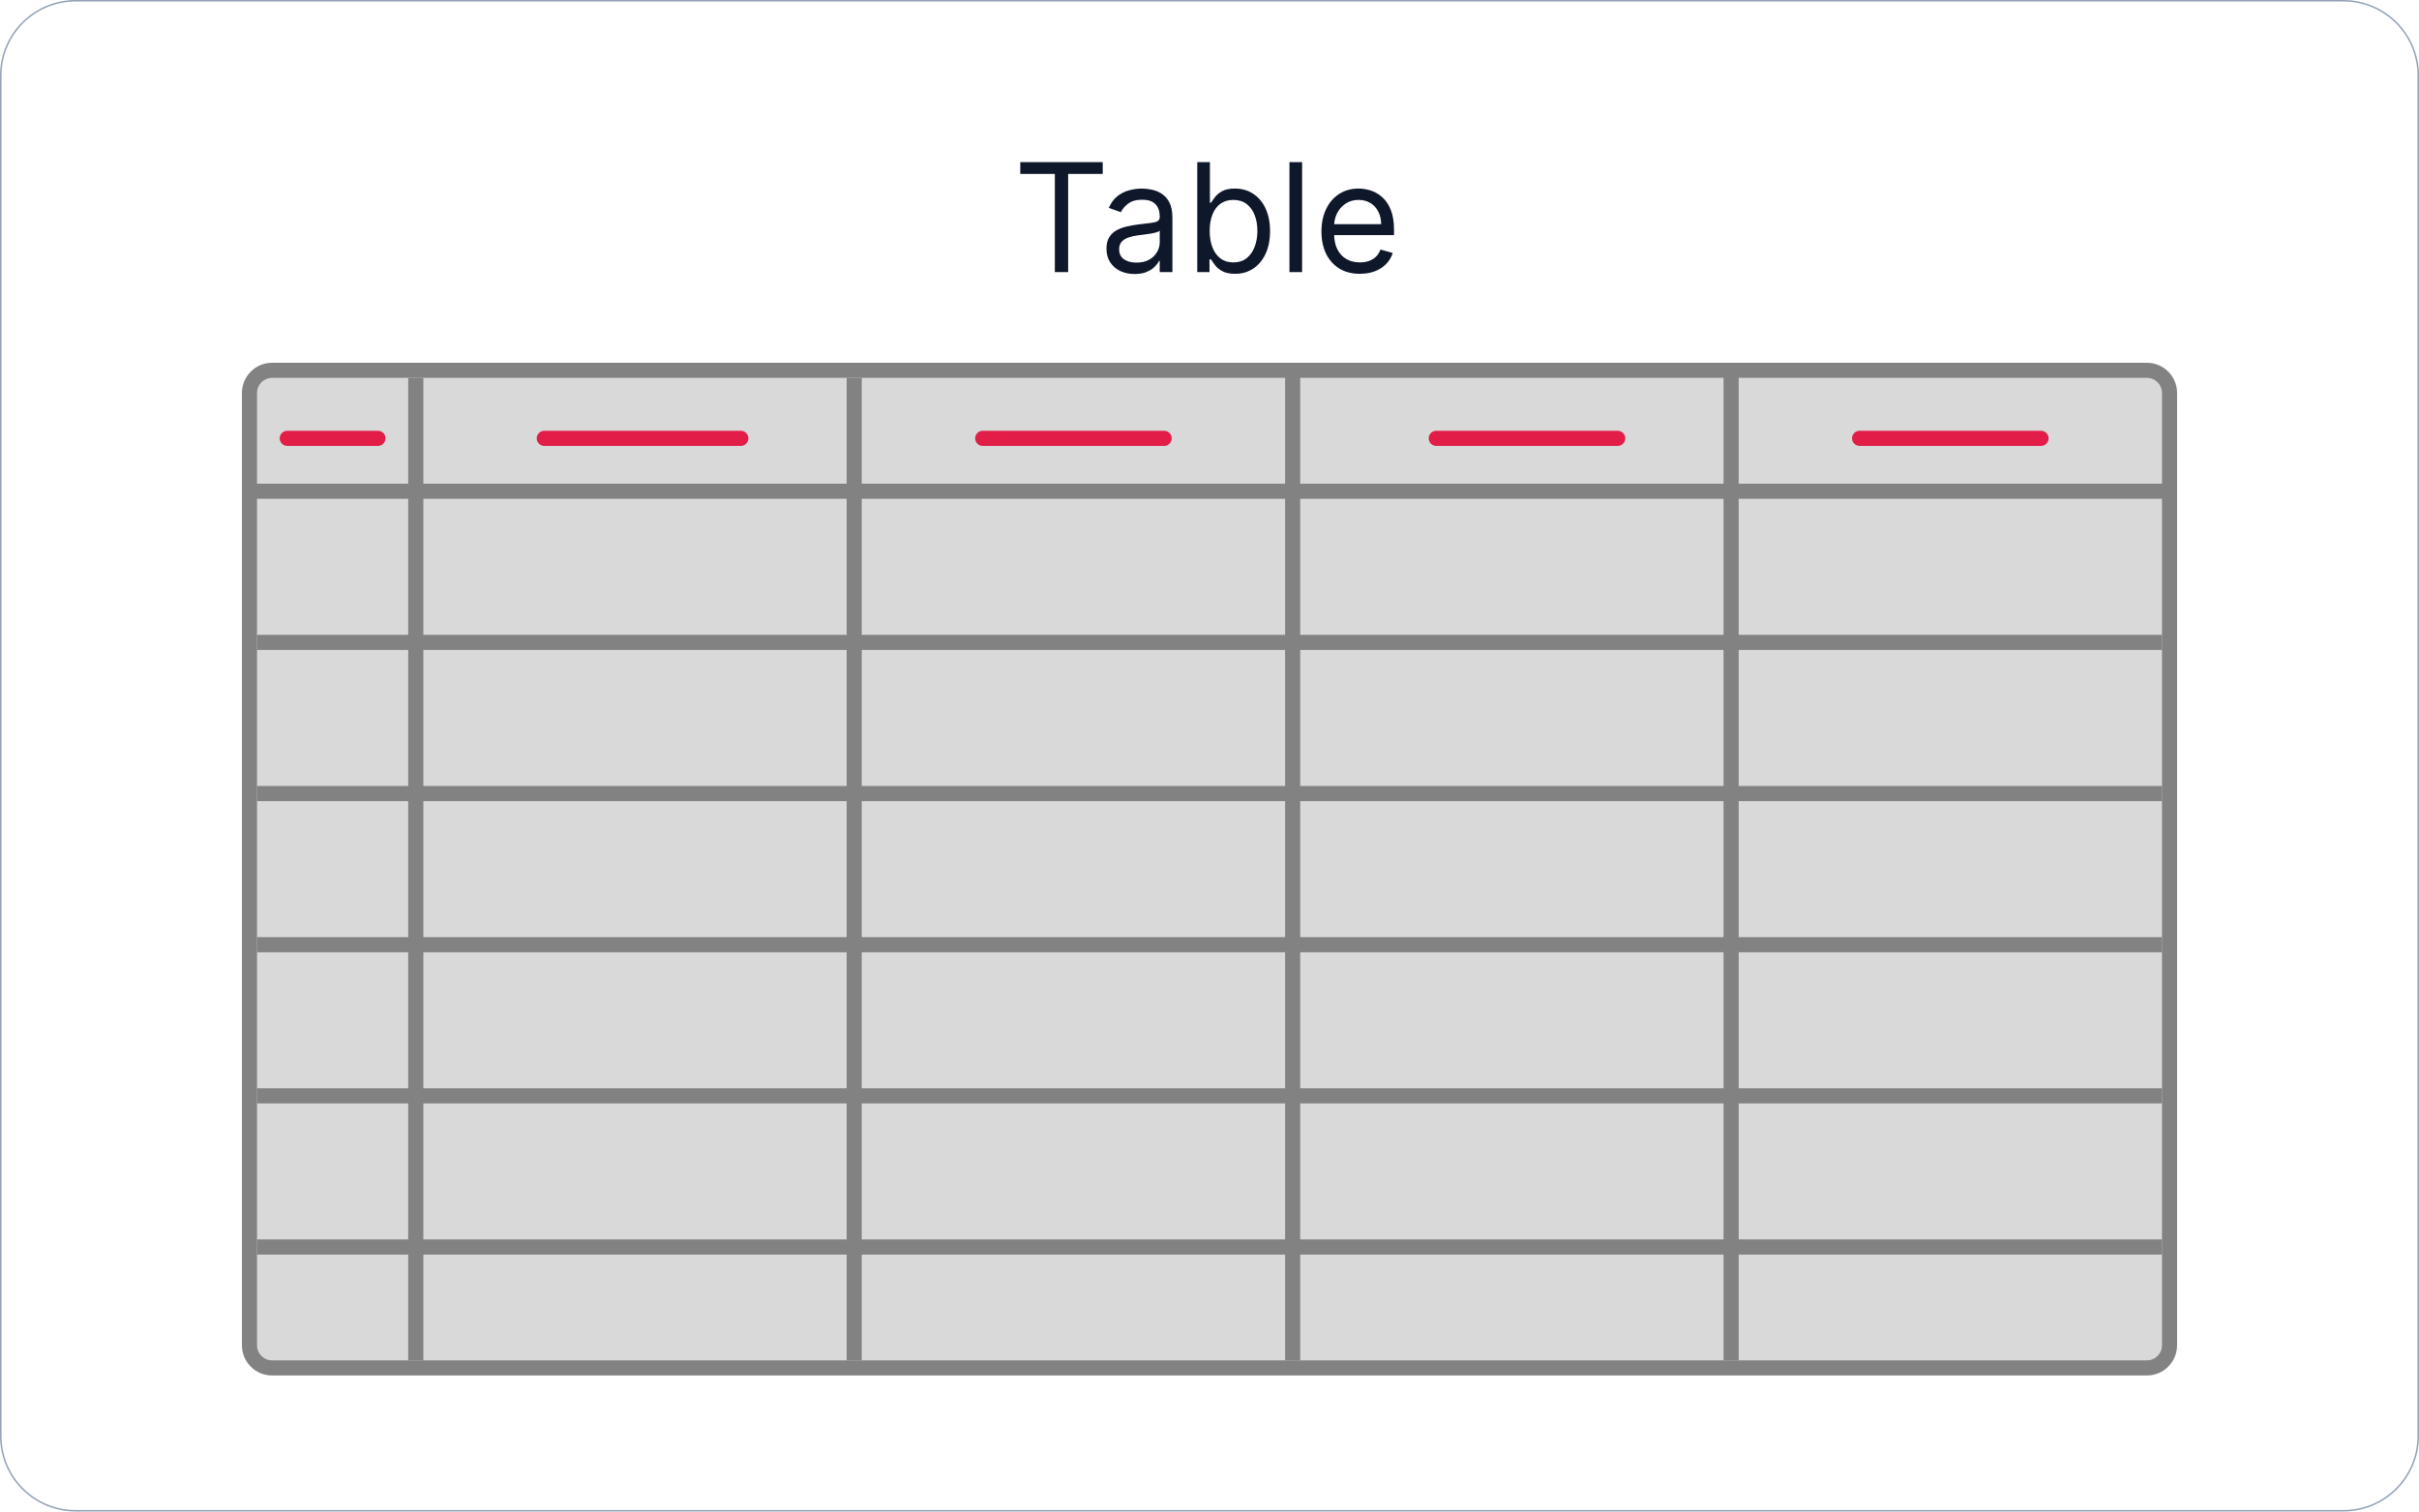
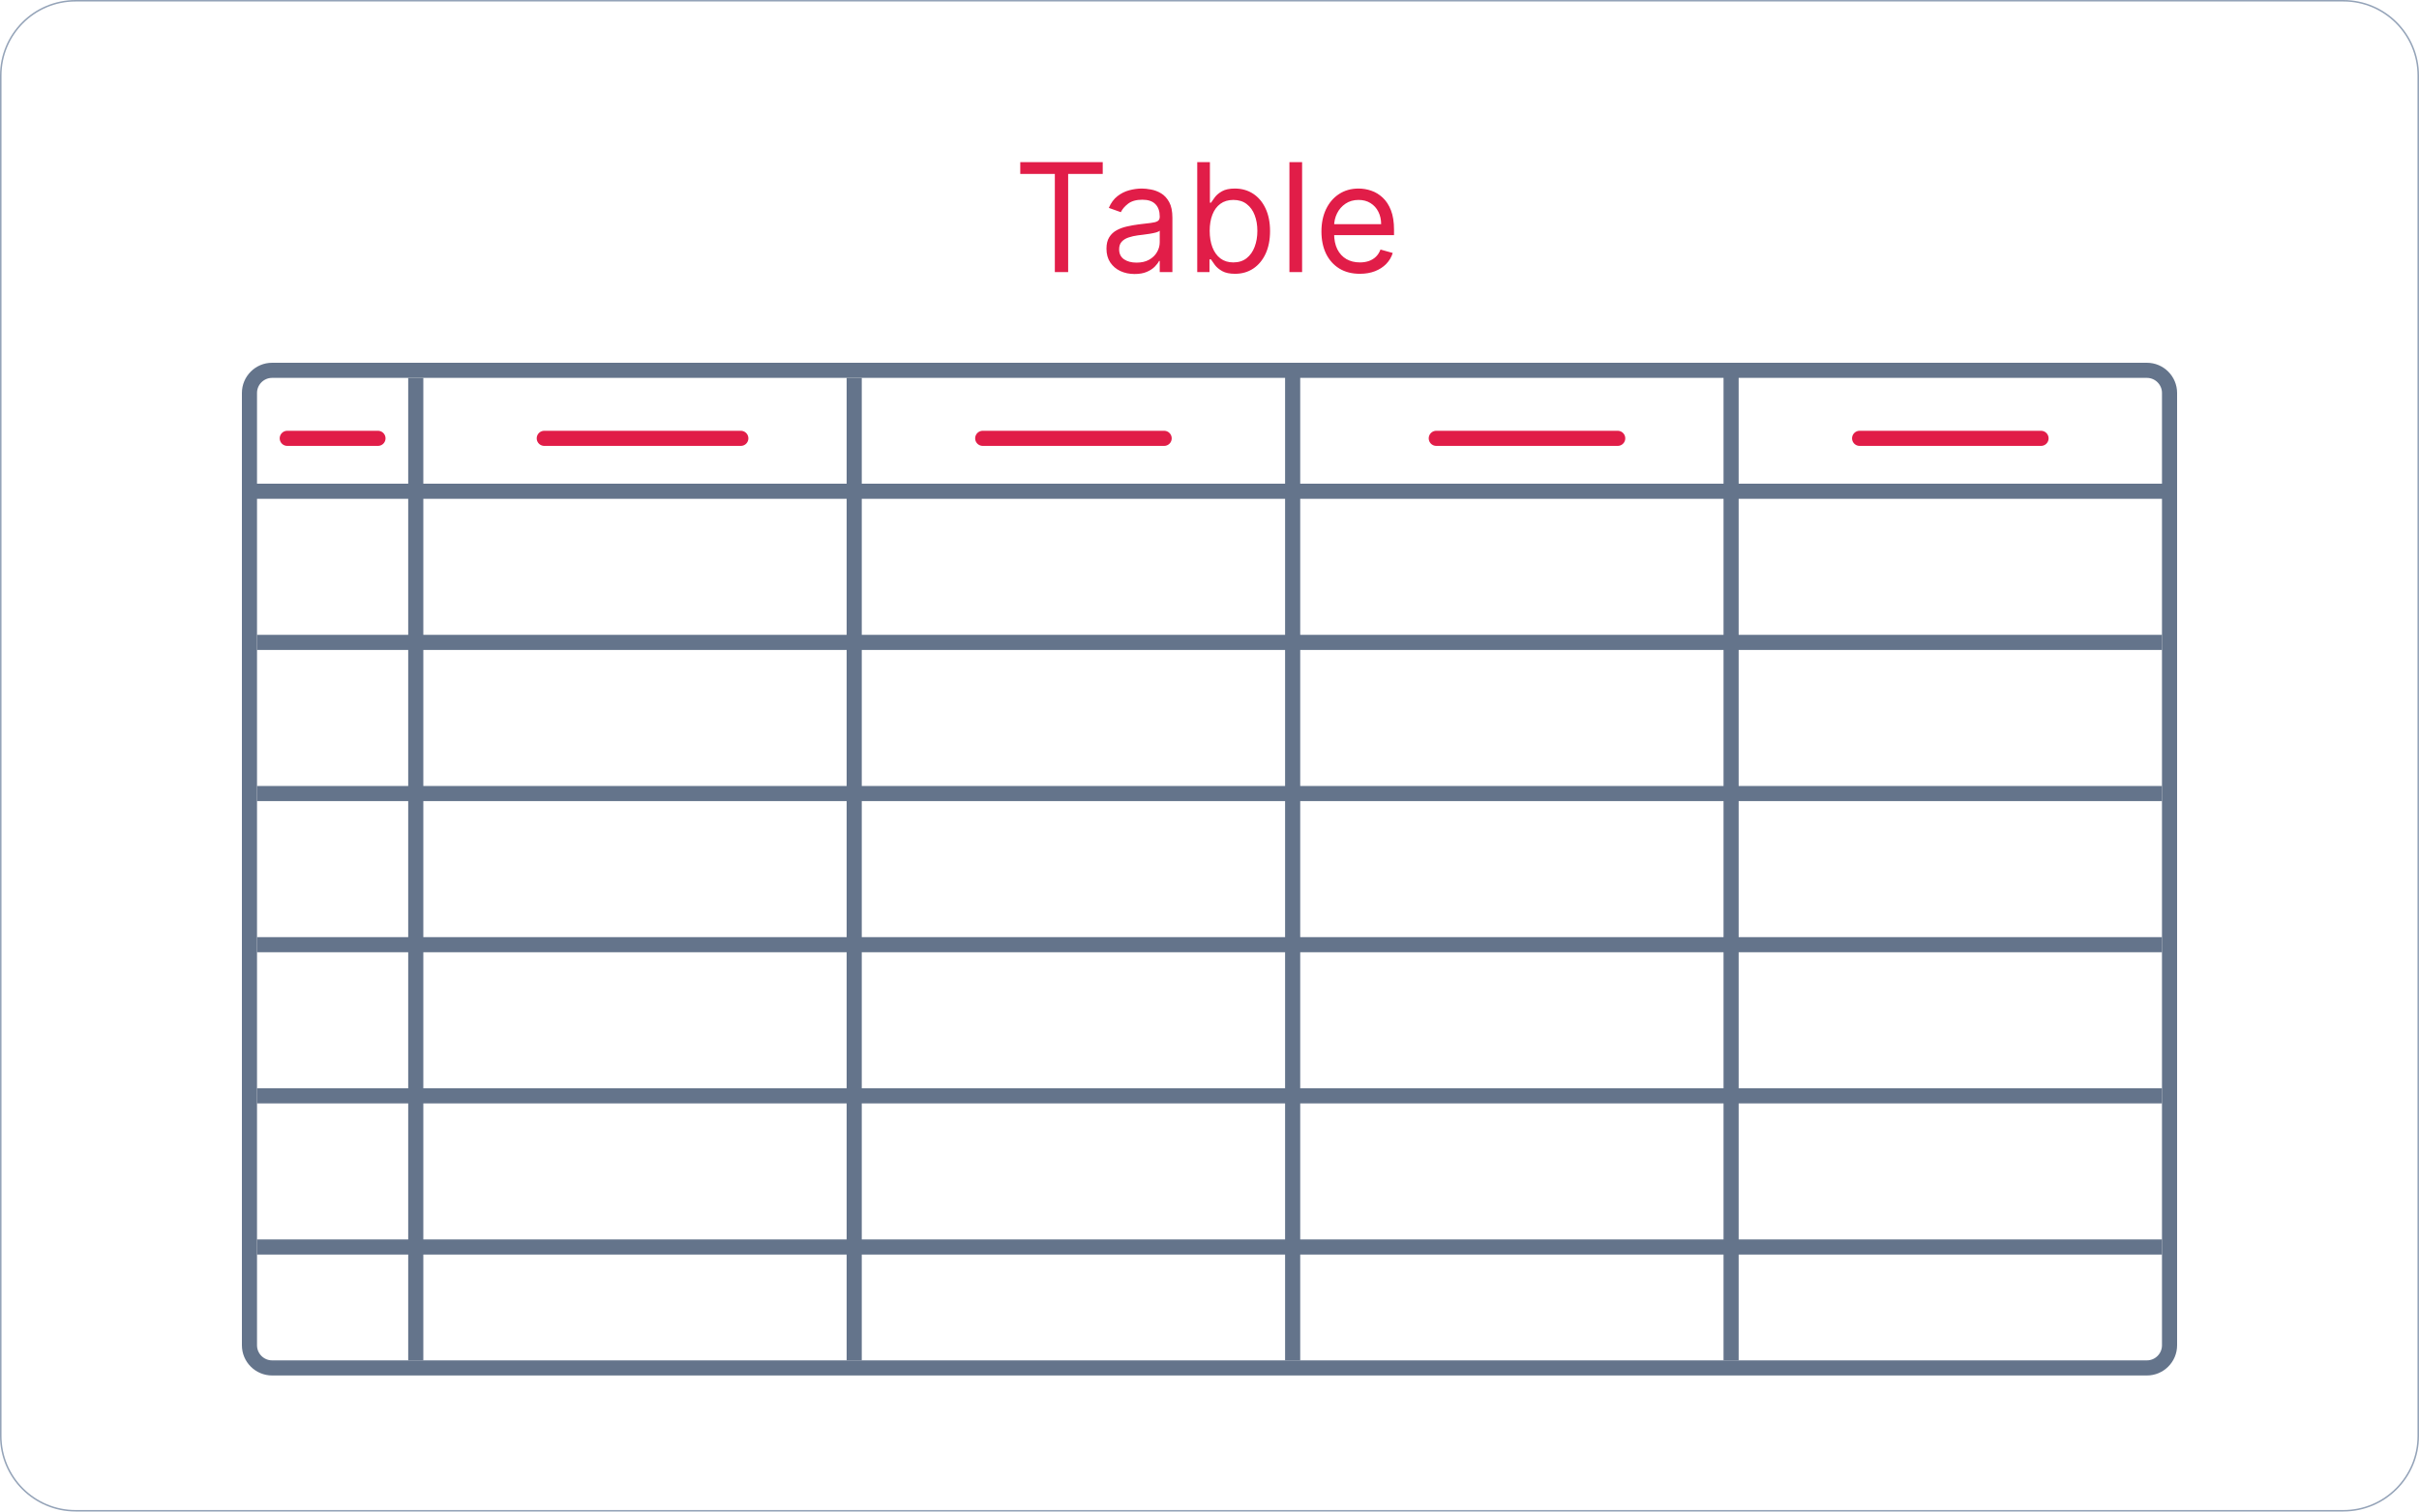
<svg xmlns="http://www.w3.org/2000/svg" width="160" height="100" viewBox="0 0 160 100" fill="none">
-   <rect x="0.05" y="0.05" width="159.9" height="99.9" rx="4.95" fill="none" stroke="#94A3B8" stroke-width="0.1" />
-   <rect x="16.5" y="24.5" width="127" height="66" rx="1.5" fill="#D9D9D9" stroke="#828282" />
-   <line x1="16" y1="32.5" x2="144" y2="32.5" stroke="#828282" />
-   <line x1="17" y1="42.5" x2="143" y2="42.5" stroke="#828282" />
-   <line x1="17" y1="52.5" x2="143" y2="52.5" stroke="#828282" />
-   <line x1="17" y1="62.5" x2="143" y2="62.5" stroke="#828282" />
-   <line x1="17" y1="72.5" x2="143" y2="72.5" stroke="#828282" />
-   <line x1="17" y1="82.5" x2="143" y2="82.5" stroke="#828282" />
-   <line x1="27.5" y1="25" x2="27.5" y2="90" stroke="#828282" />
-   <line x1="56.5" y1="25" x2="56.5" y2="90" stroke="#828282" />
-   <line x1="85.5" y1="24" x2="85.5" y2="90" stroke="#828282" />
-   <line x1="114.5" y1="24" x2="114.5" y2="90" stroke="#828282" />
+   <rect x="0.05" y="0.05" width="159.9" height="99.9" rx="4.95" stroke="#94A3B8" stroke-width="0.1" />
+   <rect x="16.5" y="24.5" width="127" height="66" rx="1.5" stroke="#64748B" />
+   <line x1="16" y1="32.5" x2="144" y2="32.5" stroke="#64748B" />
+   <line x1="17" y1="42.5" x2="143" y2="42.5" stroke="#64748B" />
+   <line x1="17" y1="52.5" x2="143" y2="52.5" stroke="#64748B" />
+   <line x1="17" y1="62.5" x2="143" y2="62.5" stroke="#64748B" />
+   <line x1="17" y1="72.5" x2="143" y2="72.5" stroke="#64748B" />
+   <line x1="17" y1="82.5" x2="143" y2="82.5" stroke="#64748B" />
+   <line x1="27.5" y1="25" x2="27.5" y2="90" stroke="#64748B" />
+   <line x1="56.5" y1="25" x2="56.5" y2="90" stroke="#64748B" />
+   <line x1="85.5" y1="24" x2="85.5" y2="90" stroke="#64748B" />
+   <line x1="114.5" y1="24" x2="114.5" y2="90" stroke="#64748B" />
  <path d="M19 29H25" stroke="#E11D48" stroke-linecap="round" />
  <path d="M36 29H49" stroke="#E11D48" stroke-linecap="round" />
  <path d="M65 29L77 29" stroke="#E11D48" stroke-linecap="round" />
  <path d="M95 29L107 29" stroke="#E11D48" stroke-linecap="round" />
  <path d="M123 29L135 29" stroke="#E11D48" stroke-linecap="round" />
-   <path d="M67.483 11.508V10.727H72.938V11.508H70.651V18H69.77V11.508H67.483ZM75.046 18.128C74.7 18.128 74.387 18.063 74.105 17.933C73.823 17.8 73.6 17.609 73.434 17.361C73.268 17.11 73.185 16.807 73.185 16.452C73.185 16.139 73.247 15.886 73.37 15.692C73.493 15.495 73.657 15.341 73.864 15.23C74.069 15.119 74.297 15.036 74.545 14.982C74.796 14.925 75.048 14.88 75.302 14.847C75.633 14.804 75.902 14.772 76.108 14.751C76.316 14.727 76.468 14.688 76.562 14.633C76.659 14.579 76.708 14.484 76.708 14.349V14.321C76.708 13.971 76.612 13.698 76.42 13.504C76.231 13.31 75.943 13.213 75.557 13.213C75.157 13.213 74.844 13.301 74.616 13.476C74.389 13.651 74.229 13.838 74.137 14.037L73.341 13.753C73.484 13.421 73.673 13.163 73.91 12.979C74.149 12.792 74.409 12.662 74.691 12.588C74.975 12.512 75.254 12.474 75.529 12.474C75.704 12.474 75.905 12.496 76.133 12.538C76.362 12.579 76.584 12.663 76.797 12.79C77.012 12.918 77.191 13.111 77.333 13.369C77.475 13.627 77.546 13.973 77.546 14.406V18H76.708V17.261H76.665C76.609 17.38 76.514 17.506 76.381 17.641C76.249 17.776 76.072 17.891 75.852 17.986C75.632 18.081 75.363 18.128 75.046 18.128ZM75.174 17.375C75.505 17.375 75.785 17.31 76.012 17.18C76.242 17.049 76.414 16.881 76.53 16.675C76.649 16.47 76.708 16.253 76.708 16.026V15.258C76.672 15.301 76.594 15.34 76.474 15.376C76.355 15.409 76.218 15.438 76.062 15.464C75.908 15.488 75.757 15.509 75.611 15.528C75.466 15.545 75.349 15.559 75.259 15.571C75.041 15.599 74.838 15.646 74.648 15.71C74.461 15.771 74.31 15.865 74.194 15.99C74.08 16.113 74.023 16.281 74.023 16.494C74.023 16.785 74.131 17.006 74.346 17.155C74.564 17.302 74.84 17.375 75.174 17.375ZM79.189 18V10.727H80.027V13.412H80.098C80.16 13.317 80.245 13.197 80.354 13.05C80.465 12.901 80.624 12.768 80.83 12.652C81.038 12.534 81.32 12.474 81.675 12.474C82.134 12.474 82.539 12.589 82.89 12.819C83.24 13.049 83.513 13.374 83.71 13.796C83.906 14.217 84.005 14.714 84.005 15.287C84.005 15.865 83.906 16.365 83.71 16.789C83.513 17.21 83.241 17.537 82.893 17.769C82.545 17.999 82.144 18.114 81.689 18.114C81.339 18.114 81.058 18.056 80.848 17.94C80.637 17.821 80.475 17.688 80.361 17.538C80.248 17.387 80.16 17.261 80.098 17.162H79.999V18H79.189ZM80.013 15.273C80.013 15.685 80.073 16.048 80.194 16.363C80.315 16.675 80.491 16.921 80.723 17.098C80.955 17.273 81.24 17.361 81.576 17.361C81.926 17.361 82.218 17.268 82.453 17.084C82.689 16.897 82.867 16.646 82.985 16.331C83.106 16.014 83.166 15.661 83.166 15.273C83.166 14.889 83.107 14.544 82.989 14.236C82.873 13.926 82.697 13.681 82.46 13.501C82.225 13.318 81.931 13.227 81.576 13.227C81.235 13.227 80.948 13.314 80.716 13.486C80.484 13.657 80.309 13.896 80.191 14.204C80.072 14.509 80.013 14.866 80.013 15.273ZM86.125 10.727V18H85.287V10.727H86.125ZM89.947 18.114C89.421 18.114 88.968 17.998 88.587 17.766C88.208 17.531 87.915 17.204 87.709 16.785C87.506 16.364 87.404 15.874 87.404 15.315C87.404 14.757 87.506 14.264 87.709 13.838C87.915 13.41 88.202 13.076 88.569 12.837C88.938 12.595 89.369 12.474 89.861 12.474C90.145 12.474 90.426 12.522 90.703 12.617C90.98 12.711 91.232 12.865 91.459 13.078C91.687 13.289 91.868 13.568 92.003 13.916C92.138 14.264 92.205 14.693 92.205 15.202V15.557H88.001V14.832H91.353C91.353 14.525 91.291 14.25 91.168 14.008C91.047 13.767 90.875 13.576 90.65 13.437C90.427 13.297 90.164 13.227 89.861 13.227C89.528 13.227 89.239 13.31 88.995 13.476C88.753 13.639 88.567 13.852 88.437 14.115C88.307 14.378 88.242 14.66 88.242 14.96V15.443C88.242 15.855 88.313 16.204 88.455 16.491C88.6 16.775 88.799 16.991 89.055 17.141C89.311 17.287 89.608 17.361 89.947 17.361C90.167 17.361 90.366 17.33 90.543 17.268C90.723 17.204 90.878 17.11 91.008 16.984C91.139 16.857 91.239 16.698 91.31 16.509L92.12 16.736C92.035 17.01 91.891 17.252 91.69 17.46C91.489 17.666 91.24 17.827 90.944 17.943C90.648 18.057 90.316 18.114 89.947 18.114Z" fill="#0F172A" />
+   <path d="M67.483 11.508V10.727H72.938V11.508H70.651V18H69.77V11.508H67.483ZM75.046 18.128C74.7 18.128 74.387 18.063 74.105 17.933C73.823 17.8 73.6 17.609 73.434 17.361C73.268 17.11 73.185 16.807 73.185 16.452C73.185 16.139 73.247 15.886 73.37 15.692C73.493 15.495 73.657 15.341 73.864 15.23C74.069 15.119 74.297 15.036 74.545 14.982C74.796 14.925 75.048 14.88 75.302 14.847C75.633 14.804 75.902 14.772 76.108 14.751C76.316 14.727 76.468 14.688 76.562 14.633C76.659 14.579 76.708 14.484 76.708 14.349V14.321C76.708 13.971 76.612 13.698 76.42 13.504C76.231 13.31 75.943 13.213 75.557 13.213C75.157 13.213 74.844 13.301 74.616 13.476C74.389 13.651 74.229 13.838 74.137 14.037L73.341 13.753C73.484 13.421 73.673 13.163 73.91 12.979C74.149 12.792 74.409 12.662 74.691 12.588C74.975 12.512 75.254 12.474 75.529 12.474C75.704 12.474 75.905 12.496 76.133 12.538C76.362 12.579 76.584 12.663 76.797 12.79C77.012 12.918 77.191 13.111 77.333 13.369C77.475 13.627 77.546 13.973 77.546 14.406V18H76.708V17.261H76.665C76.609 17.38 76.514 17.506 76.381 17.641C76.249 17.776 76.072 17.891 75.852 17.986C75.632 18.081 75.363 18.128 75.046 18.128ZM75.174 17.375C75.505 17.375 75.785 17.31 76.012 17.18C76.242 17.049 76.414 16.881 76.53 16.675C76.649 16.47 76.708 16.253 76.708 16.026V15.258C76.672 15.301 76.594 15.34 76.474 15.376C76.355 15.409 76.218 15.438 76.062 15.464C75.908 15.488 75.757 15.509 75.611 15.528C75.466 15.545 75.349 15.559 75.259 15.571C75.041 15.599 74.838 15.646 74.648 15.71C74.461 15.771 74.31 15.865 74.194 15.99C74.08 16.113 74.023 16.281 74.023 16.494C74.023 16.785 74.131 17.006 74.346 17.155C74.564 17.302 74.84 17.375 75.174 17.375ZM79.189 18V10.727H80.027V13.412H80.098C80.16 13.317 80.245 13.197 80.354 13.05C80.465 12.901 80.624 12.768 80.83 12.652C81.038 12.534 81.32 12.474 81.675 12.474C82.134 12.474 82.539 12.589 82.89 12.819C83.24 13.049 83.513 13.374 83.71 13.796C83.906 14.217 84.005 14.714 84.005 15.287C84.005 15.865 83.906 16.365 83.71 16.789C83.513 17.21 83.241 17.537 82.893 17.769C82.545 17.999 82.144 18.114 81.689 18.114C81.339 18.114 81.058 18.056 80.848 17.94C80.637 17.821 80.475 17.688 80.361 17.538C80.248 17.387 80.16 17.261 80.098 17.162H79.999V18H79.189ZM80.013 15.273C80.013 15.685 80.073 16.048 80.194 16.363C80.315 16.675 80.491 16.921 80.723 17.098C80.955 17.273 81.24 17.361 81.576 17.361C81.926 17.361 82.218 17.268 82.453 17.084C82.689 16.897 82.867 16.646 82.985 16.331C83.106 16.014 83.166 15.661 83.166 15.273C83.166 14.889 83.107 14.544 82.989 14.236C82.873 13.926 82.697 13.681 82.46 13.501C82.225 13.318 81.931 13.227 81.576 13.227C81.235 13.227 80.948 13.314 80.716 13.486C80.484 13.657 80.309 13.896 80.191 14.204C80.072 14.509 80.013 14.866 80.013 15.273ZM86.125 10.727V18H85.287V10.727H86.125ZM89.947 18.114C89.421 18.114 88.968 17.998 88.587 17.766C88.208 17.531 87.915 17.204 87.709 16.785C87.506 16.364 87.404 15.874 87.404 15.315C87.404 14.757 87.506 14.264 87.709 13.838C87.915 13.41 88.202 13.076 88.569 12.837C88.938 12.595 89.369 12.474 89.861 12.474C90.145 12.474 90.426 12.522 90.703 12.617C90.98 12.711 91.232 12.865 91.459 13.078C91.687 13.289 91.868 13.568 92.003 13.916C92.138 14.264 92.205 14.693 92.205 15.202V15.557H88.001V14.832H91.353C91.353 14.525 91.291 14.25 91.168 14.008C91.047 13.767 90.875 13.576 90.65 13.437C90.427 13.297 90.164 13.227 89.861 13.227C89.528 13.227 89.239 13.31 88.995 13.476C88.753 13.639 88.567 13.852 88.437 14.115C88.307 14.378 88.242 14.66 88.242 14.96V15.443C88.242 15.855 88.313 16.204 88.455 16.491C88.6 16.775 88.799 16.991 89.055 17.141C89.311 17.287 89.608 17.361 89.947 17.361C90.167 17.361 90.366 17.33 90.543 17.268C90.723 17.204 90.878 17.11 91.008 16.984C91.139 16.857 91.239 16.698 91.31 16.509L92.12 16.736C92.035 17.01 91.891 17.252 91.69 17.46C91.489 17.666 91.24 17.827 90.944 17.943C90.648 18.057 90.316 18.114 89.947 18.114Z" fill="#E11D48" />
</svg>
